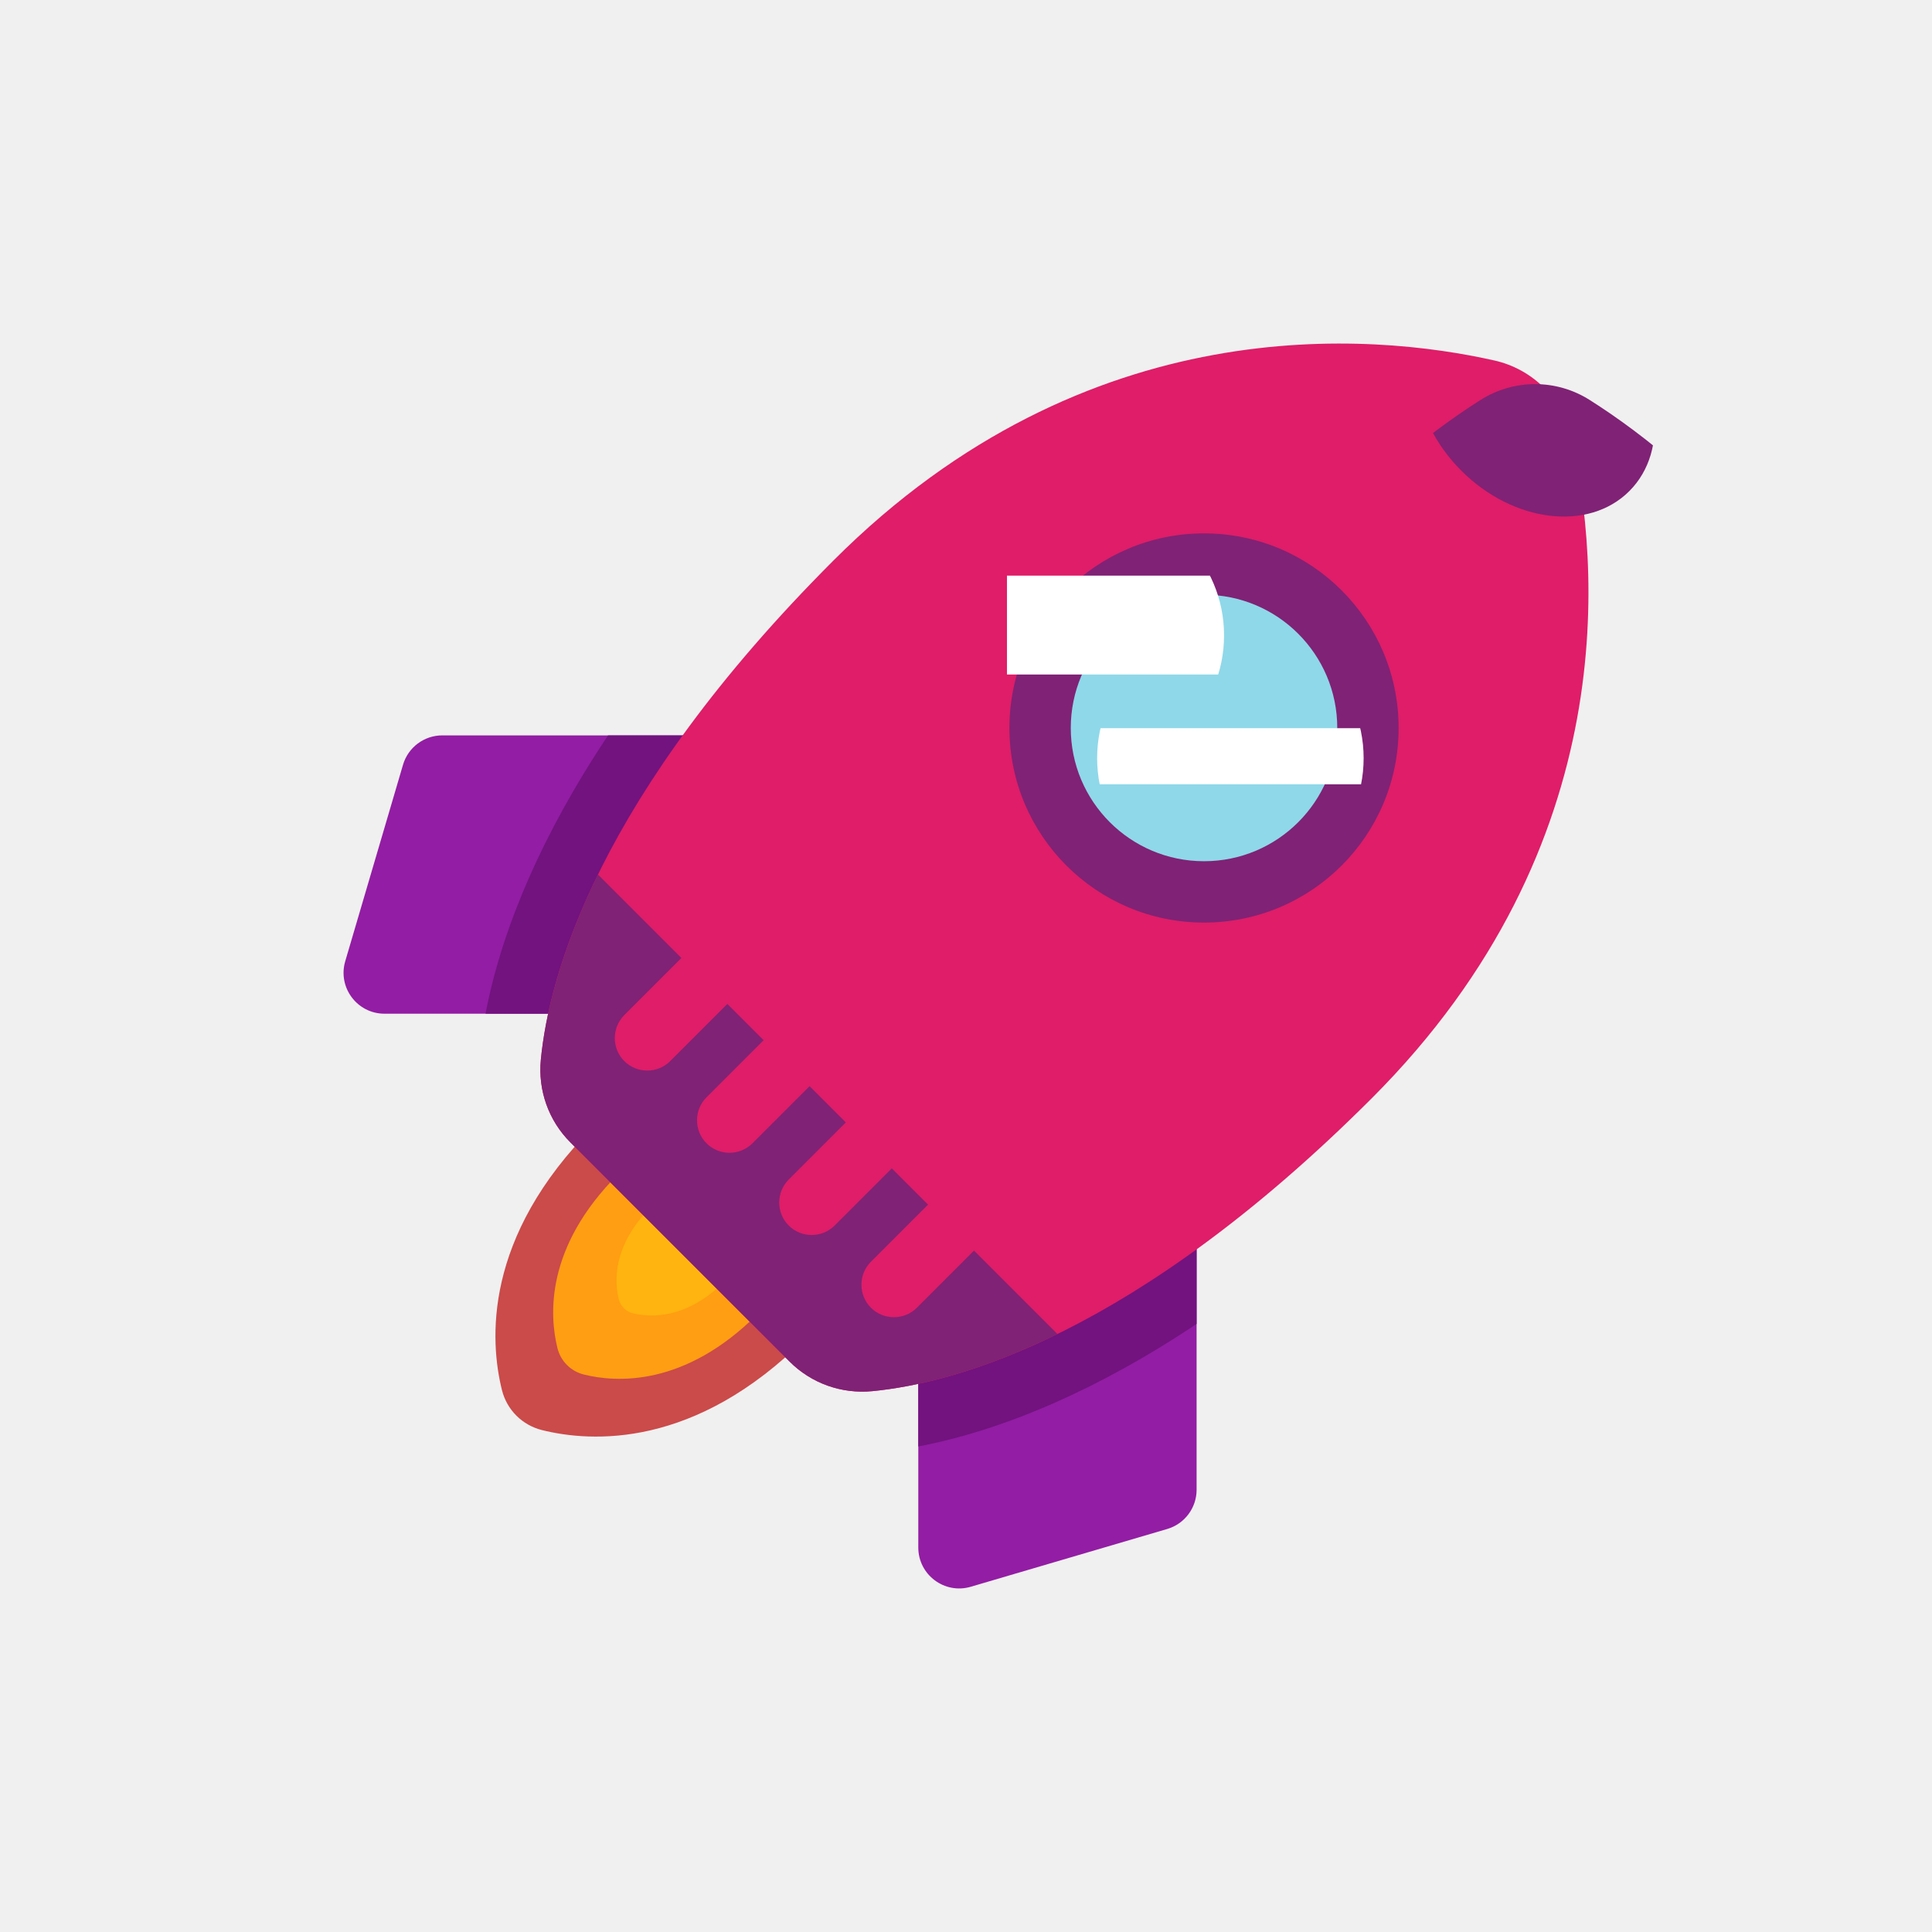
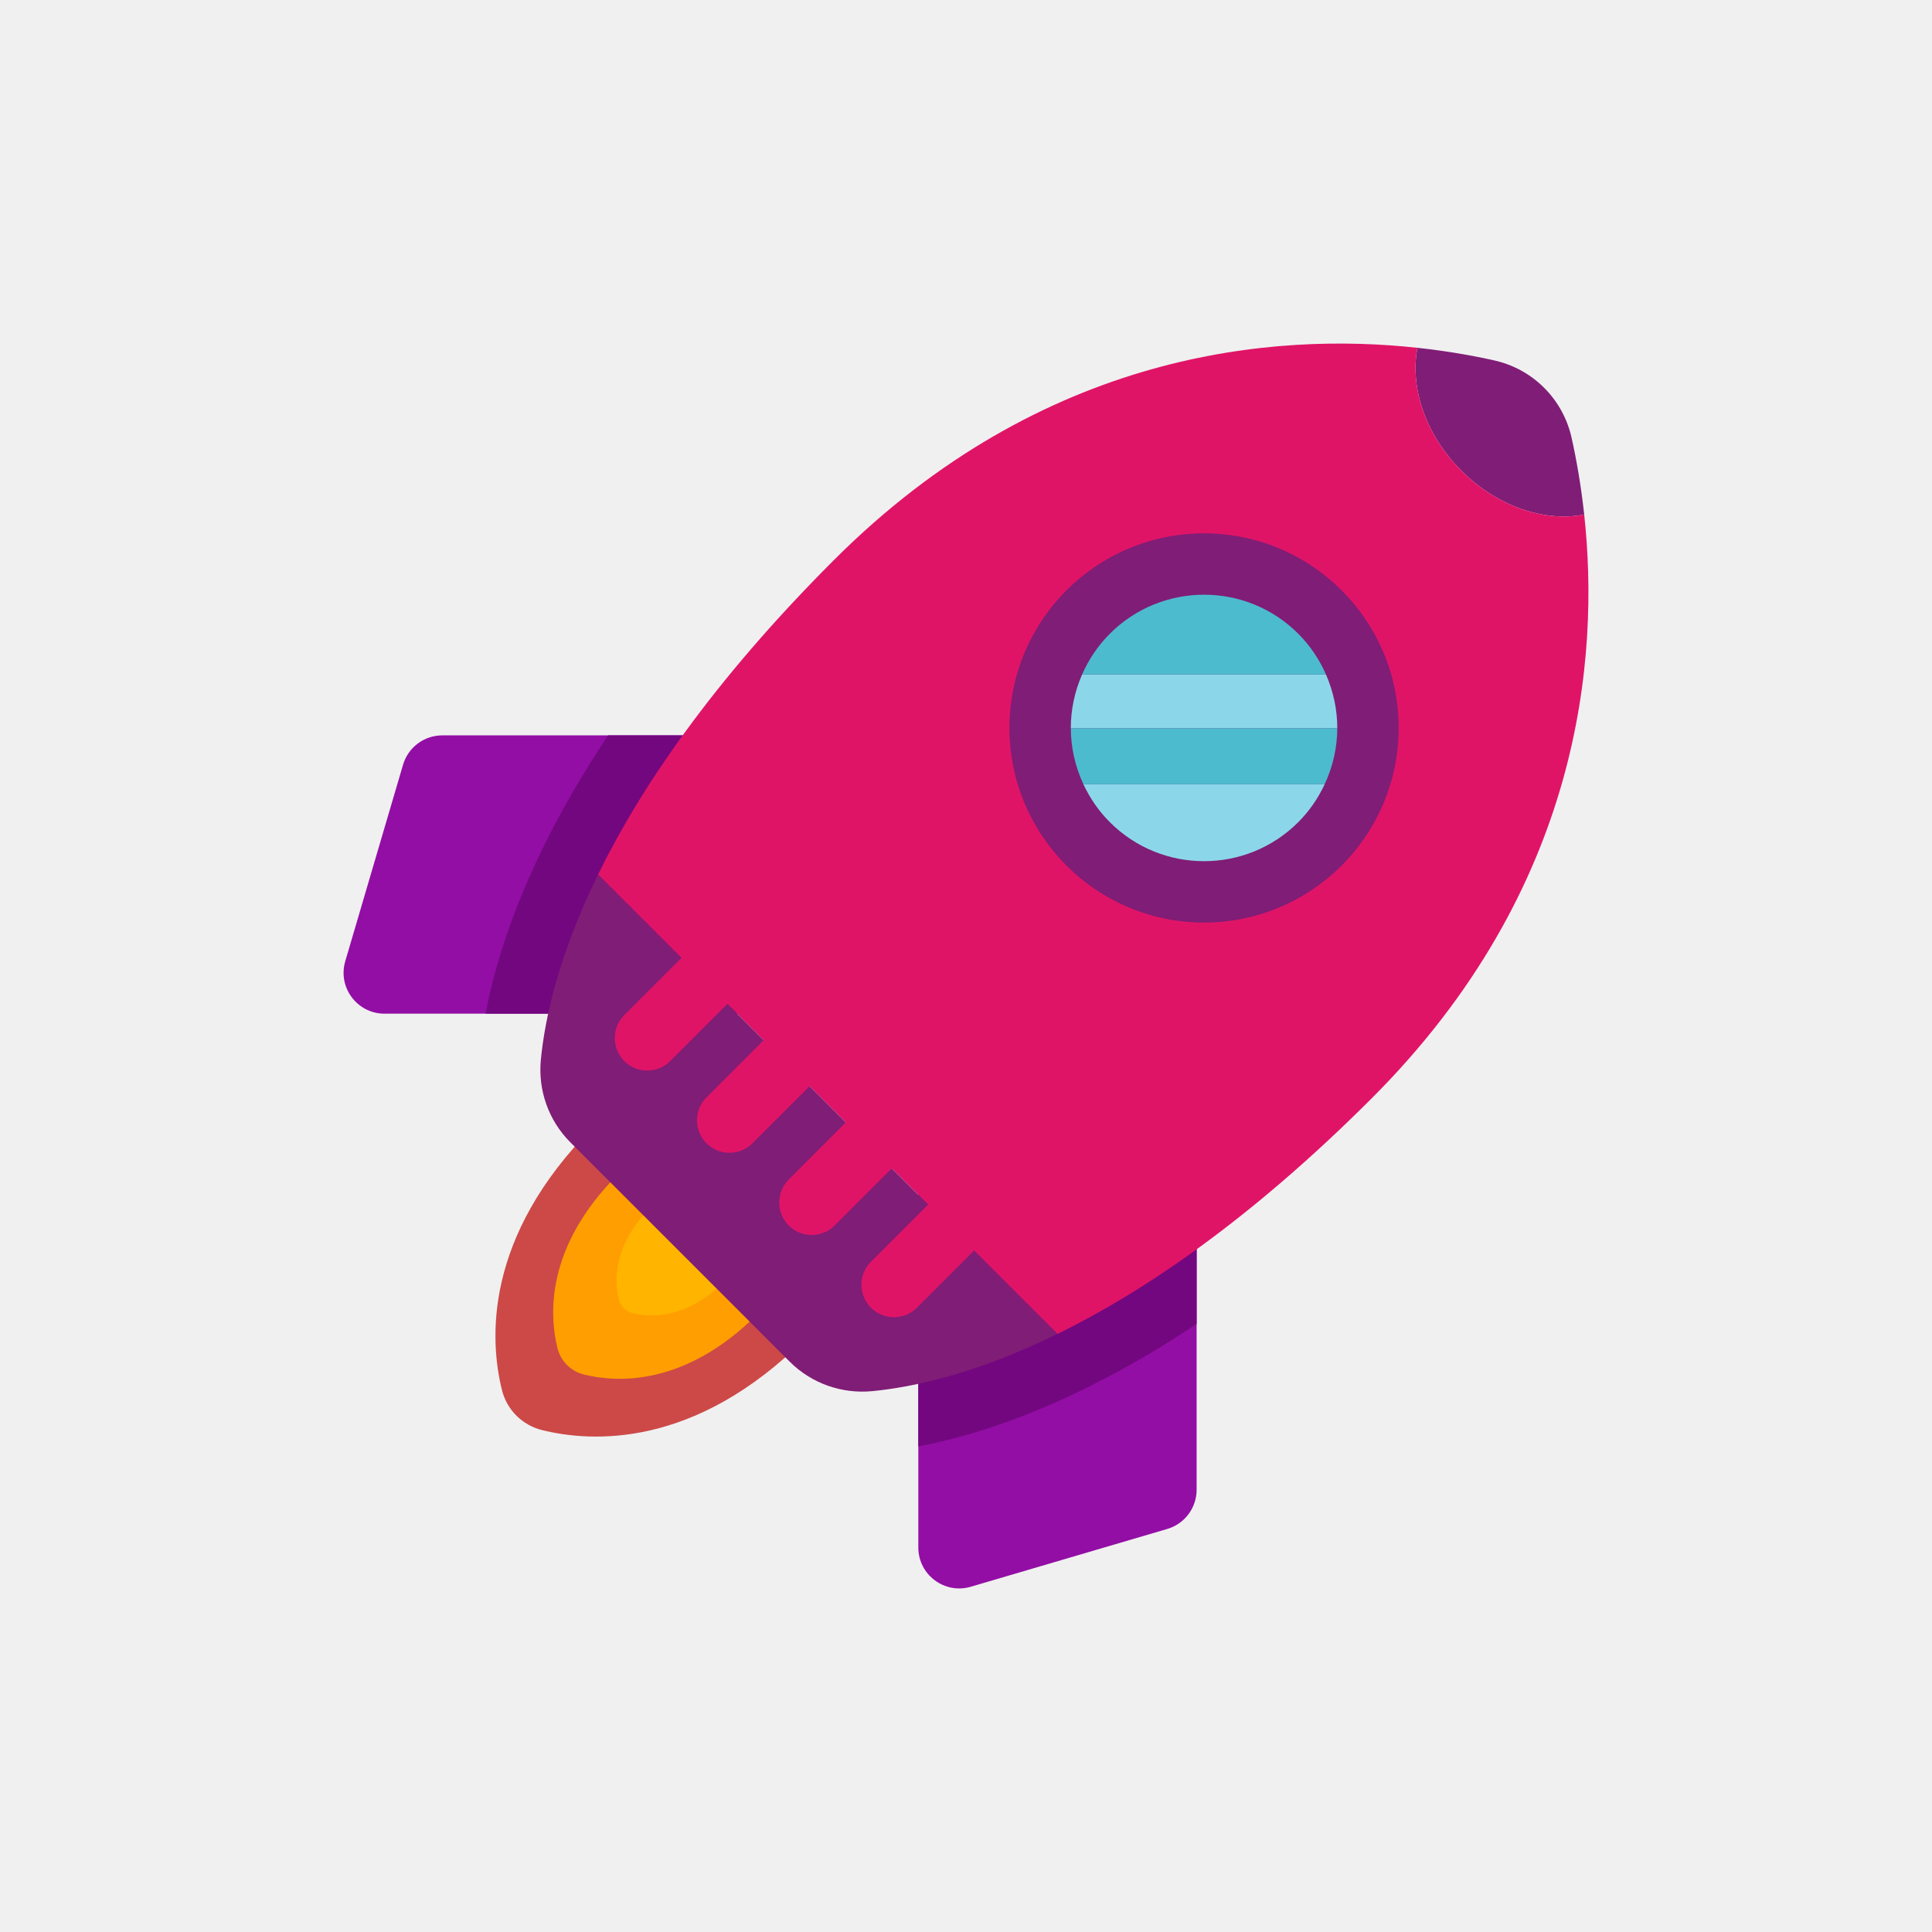
<svg xmlns="http://www.w3.org/2000/svg" xmlns:xlink="http://www.w3.org/1999/xlink" version="1.1" id="Layer_1" x="0px" y="0px" width="150px" height="150px" viewBox="0 0 150 150" style="enable-background:new 0 0 150 150;" xml:space="preserve">
  <g>
+     <path style="fill:#801D76;" d="M116.02,27.984c-1.633-0.367-3.654-0.729-5.97-0.981c-0.597,3.046,0.596,6.728,3.408,9.539   s6.493,4.005,9.539,3.408c-0.252-2.316-0.615-4.337-0.981-5.97C121.344,30.985,119.015,28.656,116.02,27.984z" />
+     <g>
+       <path style="fill:#CC4947;" d="M54.315,95.685l-8.221-8.221c-8.591,8.591-8.072,16.65-7.121,20.464    c0.381,1.529,1.572,2.719,3.101,3.101c3.814,0.951,11.873,1.469,20.463-7.122L54.315,95.685z" />
+       <path style="fill:#FF9E00;" d="M53.4,96.6l-5.421-5.421c-5.665,5.665-5.323,10.978-4.696,13.493    c0.251,1.008,1.036,1.793,2.044,2.044c2.515,0.627,7.828,0.969,13.493-4.696L53.4,96.6z" />
+       <path style="fill:#FFB400;" d="M53.4,96.6l-2.869-2.869c-2.998,2.998-2.817,5.811-2.485,7.142    c0.133,0.534,0.549,0.949,1.082,1.082c1.331,0.332,4.143,0.513,7.141-2.485L53.4,96.6z" />
+     </g>
    <g>
      <g>
-         <path style="fill:#CB4A4A;" d="M54.314,95.686l-8.221-8.221c-8.591,8.591-8.072,16.65-7.121,20.464     c0.381,1.529,1.572,2.719,3.101,3.101c3.814,0.951,11.873,1.469,20.463-7.122L54.314,95.686z" />
-         <path style="fill:#FF9E12;" d="M53.399,96.601l-5.421-5.421c-5.665,5.665-5.323,10.978-4.696,13.493     c0.251,1.008,1.036,1.793,2.044,2.044c2.515,0.627,7.828,0.969,13.493-4.696L53.399,96.601z" />
-         <path style="fill:#FFB410;" d="M53.399,96.601l-2.869-2.869c-2.998,2.998-2.817,5.811-2.485,7.142     c0.133,0.534,0.549,0.949,1.082,1.082c1.331,0.332,4.143,0.513,7.141-2.485L53.399,96.601z" />
+         <path style="fill:#930EA5;" d="M71.298,120.146V88.363c0-1.755,1.423-3.177,3.177-3.177h15.254c1.755,0,3.177,1.423,3.177,3.177     v27.297c0,1.41-0.929,2.651-2.281,3.048l-15.254,4.486C73.336,123.793,71.298,122.267,71.298,120.146z" />
+         <path style="fill:#930EA5;" d="M29.854,78.702h31.783c1.755,0,3.177-1.423,3.177-3.177V60.271c0-1.755-1.423-3.177-3.177-3.177     H34.34c-1.41,0-2.651,0.929-3.048,2.281l-4.486,15.254C26.207,76.664,27.733,78.702,29.854,78.702z" />
      </g>
      <g>
-         <g>
-           <path style="fill:#931DA4;" d="M71.296,120.147V88.365c0-1.755,1.423-3.177,3.177-3.177h15.254c1.755,0,3.177,1.423,3.177,3.177      v27.297c0,1.41-0.929,2.651-2.281,3.048l-15.254,4.486C73.335,123.794,71.296,122.269,71.296,120.147z" />
-           <path style="fill:#931DA4;" d="M29.853,78.704h31.783c1.755,0,3.177-1.423,3.177-3.177V60.272c0-1.755-1.423-3.177-3.177-3.177      H34.338c-1.41,0-2.651,0.929-3.048,2.281L26.804,74.63C26.206,76.665,27.731,78.704,29.853,78.704z" />
-         </g>
-         <g>
-           <defs>
-             <path id="SVGID_00000132766376688226895050000010776065082791713715_" d="M71.296,120.147V88.365       c0-1.755,1.423-3.177,3.177-3.177h15.254c1.755,0,3.177,1.423,3.177,3.177v27.297c0,1.41-0.929,2.651-2.281,3.048       l-15.254,4.486C73.335,123.794,71.296,122.269,71.296,120.147z M29.853,78.704h31.783c1.755,0,3.177-1.423,3.177-3.177V60.272       c0-1.755-1.423-3.177-3.177-3.177H34.338c-1.41,0-2.651,0.929-3.048,2.281L26.804,74.63       C26.206,76.665,27.731,78.704,29.853,78.704z" />
-           </defs>
-           <clipPath id="SVGID_00000008108810807474993490000000945060610366662299_">
-             <use xlink:href="#SVGID_00000132766376688226895050000010776065082791713715_" style="overflow:visible;" />
-           </clipPath>
-           <path style="clip-path:url(#SVGID_00000008108810807474993490000000945060610366662299_);fill:#72137F;" d="M126.664,32.937      c-1.055-4.7-4.898-8.544-9.602-9.602c-9.555-2.144-34.111-4.8-55.702,16.792C42.02,59.467,37.951,74.544,37.247,81.811      c-0.37,3.817,0.965,7.552,3.662,10.249l17.03,17.03c2.697,2.697,6.432,4.032,10.249,3.662      c7.267-0.704,22.344-4.773,41.684-24.113C131.466,67.047,128.81,42.491,126.664,32.937z" />
-         </g>
-         <path style="fill:#DF1D68;" d="M122.014,33.981c-0.672-2.994-3.001-5.323-5.995-5.995c-9.437-2.118-31.571-4.206-51.289,15.511     C46.387,61.84,42.625,75.73,41.991,82.27c-0.231,2.379,0.599,4.729,2.289,6.42l17.03,17.03c1.69,1.69,4.041,2.52,6.42,2.289     c6.54-0.634,20.429-4.396,38.773-22.739C126.221,65.552,124.132,43.418,122.014,33.981z" />
-         <circle style="fill:#802275;" cx="93.48" cy="56.52" r="15.109" />
-         <circle style="fill:#8FD8E9;" cx="93.48" cy="56.52" r="10.345" />
-         <g>
-           <defs>
-             <path id="SVGID_00000054949288767515413630000007405574079761546919_" d="M122.014,33.981       c-0.672-2.994-3.001-5.323-5.995-5.995c-9.437-2.118-31.571-4.206-51.289,15.511C46.387,61.84,42.625,75.73,41.991,82.27       c-0.231,2.379,0.599,4.729,2.289,6.42l17.03,17.03c1.69,1.69,4.041,2.52,6.42,2.289c6.54-0.634,20.429-4.396,38.773-22.739       C126.221,65.552,124.132,43.418,122.014,33.981z" />
-           </defs>
-           <clipPath id="SVGID_00000135675232199548478420000000713567173124585869_">
-             <use xlink:href="#SVGID_00000054949288767515413630000007405574079761546919_" style="overflow:visible;" />
-           </clipPath>
-           <polygon style="clip-path:url(#SVGID_00000135675232199548478420000000713567173124585869_);fill:#802275;" points="      85.729,107.203 42.421,63.895 29.368,82.56 52.912,111.473 73.773,125.99     " />
-           <ellipse transform="matrix(0.7071 -0.7071 0.7071 0.7071 13.12 93.3024)" style="clip-path:url(#SVGID_00000135675232199548478420000000713567173124585869_);fill:#802275;" cx="119.186" cy="30.814" rx="8.102" ry="10.345" />
-           <g style="clip-path:url(#SVGID_00000135675232199548478420000000713567173124585869_);">
-             <path style="fill:#DF1D68;" d="M48.469,82.382L48.469,82.382c-0.981-0.981-0.981-2.587,0-3.568l4.758-4.758l3.568,3.568       l-4.758,4.758C51.056,83.364,49.45,83.364,48.469,82.382z" />
-             <path style="fill:#DF1D68;" d="M54.852,88.765L54.852,88.765c-0.981-0.981-0.981-2.587,0-3.568l4.758-4.758l3.568,3.568       l-4.758,4.758C57.439,89.747,55.833,89.747,54.852,88.765z" />
-             <path style="fill:#DF1D68;" d="M61.235,95.148L61.235,95.148c-0.981-0.981-0.981-2.587,0-3.568l4.758-4.758l3.568,3.568       l-4.758,4.758C63.822,96.13,62.216,96.13,61.235,95.148z" />
-             <path style="fill:#DF1D68;" d="M67.618,101.531L67.618,101.531c-0.981-0.981-0.981-2.587,0-3.568l4.758-4.758l3.568,3.568       l-4.758,4.758C70.205,102.513,68.599,102.513,67.618,101.531z" />
-           </g>
-         </g>
-         <g>
-           <defs>
-             <circle id="SVGID_00000093884402609018324950000018311975999163721373_" cx="93.48" cy="56.52" r="10.345" />
-           </defs>
-           <clipPath id="SVGID_00000011724793886771827660000005778035262952454586_">
-             <use xlink:href="#SVGID_00000093884402609018324950000018311975999163721373_" style="overflow:visible;" />
-           </clipPath>
-           <rect x="88.841" y="34.032" transform="matrix(-9.478700e-13 1 -1 -9.478700e-13 141.2104 -44.1492)" style="clip-path:url(#SVGID_00000011724793886771827660000005778035262952454586_);fill:#FFFFFF;" width="7.677" height="28.997" />
-           <rect x="91.153" y="44.217" transform="matrix(-1.836970e-16 1 -1 -1.836970e-16 152.0466 -34.6156)" style="clip-path:url(#SVGID_00000011724793886771827660000005778035262952454586_);fill:#FFFFFF;" width="4.356" height="28.997" />
-         </g>
+         <defs>
+           <path id="SVGID_1_" d="M71.298,120.146V88.363c0-1.755,1.423-3.177,3.177-3.177h15.254c1.755,0,3.177,1.423,3.177,3.177v27.297      c0,1.41-0.929,2.651-2.281,3.048l-15.254,4.486C73.336,123.793,71.298,122.267,71.298,120.146z M29.854,78.702h31.783      c1.755,0,3.177-1.423,3.177-3.177V60.271c0-1.755-1.423-3.177-3.177-3.177H34.34c-1.41,0-2.651,0.929-3.048,2.281l-4.486,15.254      C26.207,76.664,27.733,78.702,29.854,78.702z" />
+         </defs>
+         <clipPath id="SVGID_00000005955887917007293140000015886429065213261746_">
+           <use xlink:href="#SVGID_1_" style="overflow:visible;" />
+         </clipPath>
+         <path style="clip-path:url(#SVGID_00000005955887917007293140000015886429065213261746_);fill:#730780;" d="M126.666,32.935     c-1.055-4.7-4.898-8.544-9.602-9.602c-9.555-2.144-34.111-4.8-55.702,16.792C42.021,59.466,37.953,74.543,37.248,81.81     c-0.37,3.817,0.965,7.552,3.662,10.249l17.03,17.03c2.697,2.697,6.432,4.032,10.249,3.662     c7.267-0.704,22.344-4.773,41.684-24.113C131.467,67.045,128.811,42.49,126.666,32.935z" />
      </g>
+     </g>
+     <g>
+       <g>
+         <path style="fill:#E01467;" d="M122.997,39.95c-3.046,0.597-6.728-0.596-9.539-3.408s-4.005-6.493-3.408-9.539     C98.987,25.8,81.036,27.191,64.732,43.495c-9.452,9.451-15.025,17.716-18.301,24.407l35.667,35.667     c6.69-3.276,14.955-8.85,24.407-18.301C122.809,68.964,124.2,51.013,122.997,39.95z" />
+         <path style="fill:#801D76;" d="M41.992,82.269c-0.231,2.379,0.599,4.729,2.289,6.419l17.03,17.03     c1.69,1.69,4.041,2.52,6.419,2.289c3.17-0.307,8.072-1.356,14.366-4.438L46.431,67.902C43.349,74.197,42.3,79.098,41.992,82.269z     " />
+       </g>
+       <g>
+         <path style="fill:#E01467;" d="M48.47,82.381L48.47,82.381c-0.981-0.981-0.981-2.587,0-3.568l4.758-4.758l3.568,3.568     l-4.758,4.758C51.057,83.362,49.451,83.362,48.47,82.381z" />
+         <path style="fill:#E01467;" d="M54.853,88.764L54.853,88.764c-0.981-0.981-0.981-2.587,0-3.568l4.758-4.758l3.568,3.568     l-4.758,4.758C57.44,89.745,55.834,89.745,54.853,88.764z" />
+         <path style="fill:#E01467;" d="M61.236,95.147L61.236,95.147c-0.981-0.981-0.981-2.587,0-3.568l4.758-4.758l3.568,3.568     l-4.758,4.758C63.823,96.128,62.217,96.128,61.236,95.147z" />
+         <path style="fill:#E01467;" d="M67.619,101.53L67.619,101.53c-0.981-0.981-0.981-2.587,0-3.568l4.758-4.758l3.568,3.568     l-4.758,4.758C70.206,102.511,68.6,102.511,67.619,101.53z" />
+       </g>
+     </g>
+     <circle style="fill:#801D76;" cx="93.482" cy="56.518" r="15.109" />
+     <g>
+       <path style="fill:#8BD7E9;" d="M102.949,52.368H84.014c-0.581,1.326-0.879,2.746-0.876,4.168h20.688    C103.828,55.114,103.53,53.694,102.949,52.368z" />
+       <path style="fill:#8BD7E9;" d="M86.167,63.833c4.04,4.04,10.59,4.04,14.63,0c0.878-0.878,1.553-1.878,2.049-2.941H84.117    C84.614,61.955,85.289,62.956,86.167,63.833z" />
+       <path style="fill:#4DBBCE;" d="M100.797,49.203c-4.04-4.04-10.59-4.04-14.63,0c-0.939,0.939-1.65,2.017-2.153,3.165h18.936    C102.447,51.221,101.736,50.143,100.797,49.203z" />
+       <path style="fill:#4DBBCE;" d="M83.138,56.536c0.003,1.491,0.336,2.978,0.98,4.356h18.728c0.643-1.378,0.977-2.865,0.98-4.356    H83.138z" />
    </g>
  </g>
</svg>
